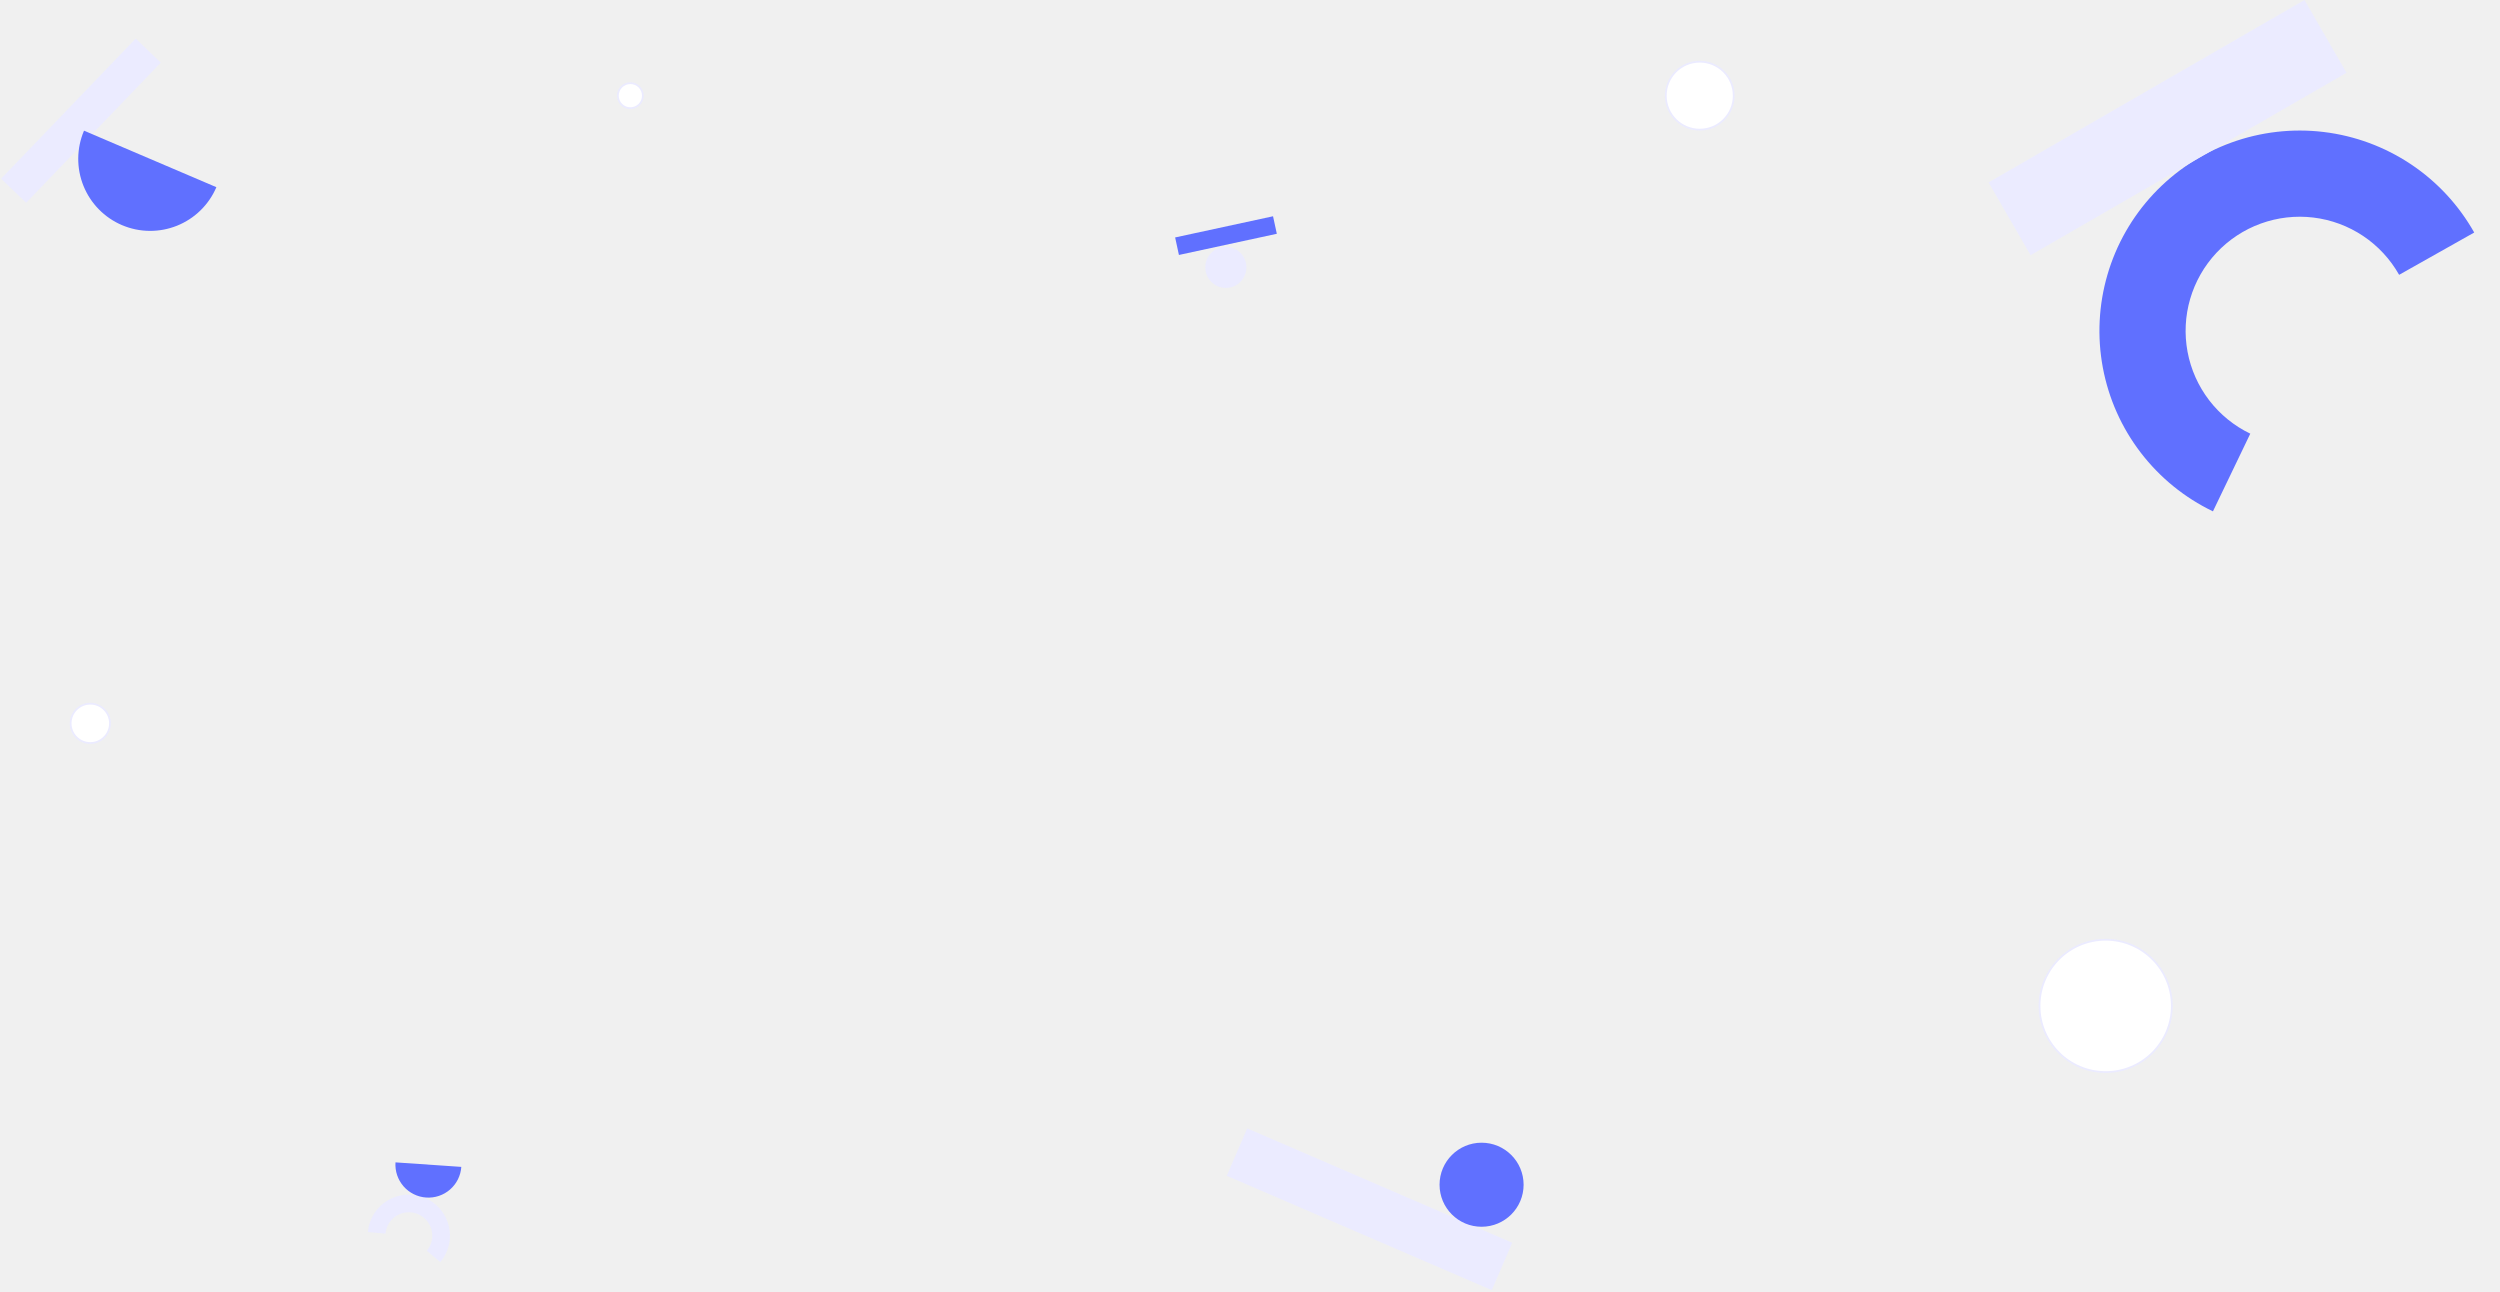
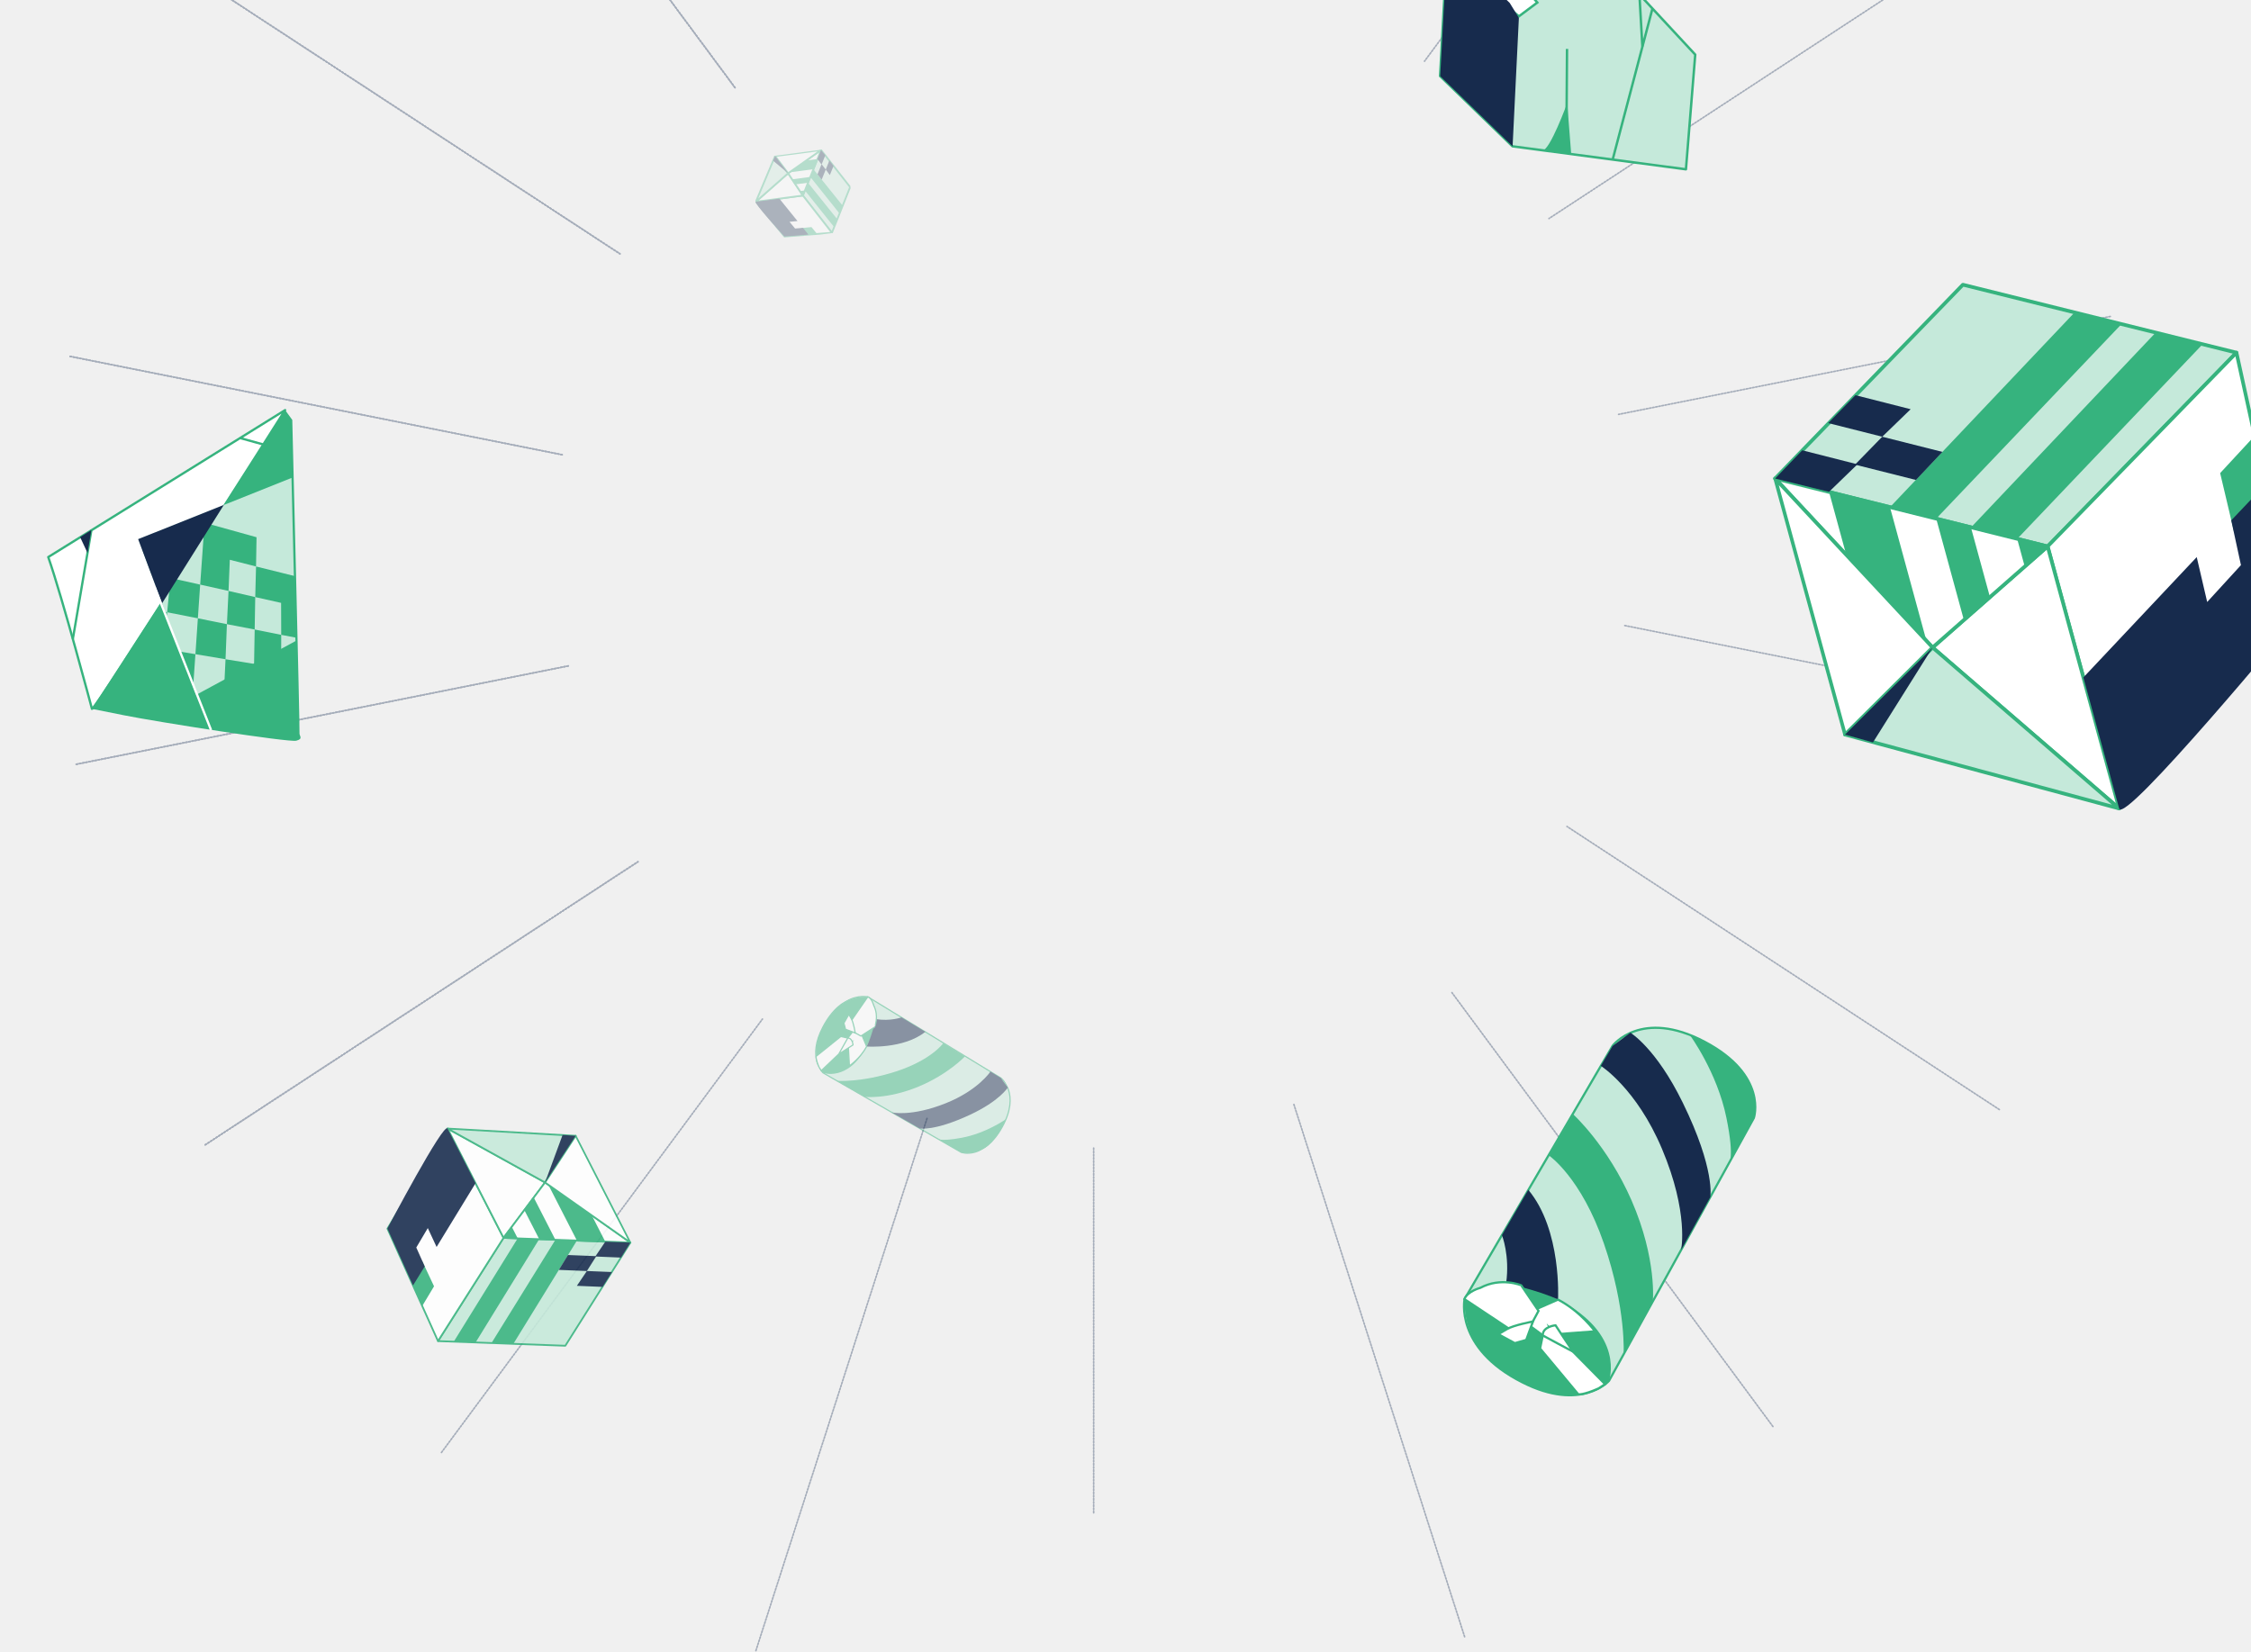
- <svg xmlns="http://www.w3.org/2000/svg" width="1398" height="722" viewBox="0 0 1398 722" fill="none">
-   <path d="M1383.58 130.028C1374.95 114.705 1362.83 101.631 1348.21 91.863C1333.58 82.095 1316.86 75.909 1299.4 73.805C1281.94 71.7 1264.23 73.737 1247.7 79.751C1231.18 85.764 1216.3 95.585 1204.27 108.418C1192.25 121.251 1183.41 136.736 1178.49 153.618C1173.56 170.5 1172.68 188.306 1175.91 205.593C1179.14 222.88 1186.4 239.162 1197.1 253.122C1207.8 267.081 1221.63 278.326 1237.48 285.945L1258.36 242.508C1249.33 238.168 1241.45 231.762 1235.35 223.809C1229.26 215.856 1225.12 206.58 1223.28 196.732C1221.44 186.883 1221.94 176.74 1224.75 167.122C1227.56 157.504 1232.59 148.683 1239.44 141.372C1246.29 134.061 1254.77 128.466 1264.18 125.04C1273.6 121.614 1283.69 120.453 1293.63 121.652C1303.58 122.851 1313.11 126.375 1321.44 131.94C1329.77 137.505 1336.67 144.953 1341.59 153.682L1383.58 130.028Z" fill="#6070FF" />
-   <path d="M246.234 705.783C248.556 703.017 250.195 699.743 251.016 696.226C251.838 692.709 251.82 689.048 250.963 685.539C250.107 682.031 248.436 678.773 246.087 676.031C243.737 673.288 240.775 671.137 237.439 669.752C234.104 668.367 230.489 667.787 226.888 668.059C223.287 668.331 219.8 669.447 216.71 671.317C213.621 673.187 211.015 675.758 209.103 678.823C207.192 681.887 206.03 685.358 205.71 688.956L215.568 689.833C215.75 687.783 216.412 685.805 217.501 684.06C218.59 682.314 220.075 680.849 221.835 679.784C223.595 678.718 225.581 678.082 227.633 677.928C229.685 677.773 231.744 678.103 233.644 678.892C235.544 679.681 237.232 680.907 238.571 682.469C239.909 684.032 240.861 685.887 241.349 687.886C241.837 689.885 241.847 691.971 241.379 693.974C240.911 695.978 239.977 697.843 238.654 699.419L246.234 705.783Z" fill="#EBEBFF" />
-   <rect x="1112" y="102" width="204" height="47" transform="rotate(-30 1112 102)" fill="#EBEBFF" />
-   <rect x="697.44" y="631" width="161.407" height="28.875" transform="rotate(23.34 697.44 631)" fill="#EBEBFF" />
-   <rect width="56.012" height="10.02" transform="matrix(0.977401 -0.211395 -0.211395 -0.977401 659.253 142.572)" fill="#6070FF" />
-   <rect x="0.602" y="99.923" width="108.669" height="19.44" transform="rotate(-46.1415 0.601562 99.9232)" fill="#EBEBFF" />
-   <circle cx="828.5" cy="662.5" r="23.5" fill="#6070FF" />
-   <circle cx="685.5" cy="149.5" r="11.5" fill="#EBEBFF" />
-   <circle cx="1177.5" cy="562.5" r="37" fill="white" stroke="#EBEBFF" />
-   <circle r="19" transform="matrix(1 0 0 -1 950.5 53.5)" fill="white" stroke="#EBEBFF" />
-   <circle cx="352.5" cy="53.5" r="7" fill="white" stroke="#EBEBFF" />
-   <circle r="11" transform="matrix(1 0 0 -1 50.5 404.5)" fill="white" stroke="#EBEBFF" />
-   <path d="M46.984 73.074C42.794 82.889 42.674 93.967 46.651 103.87C50.628 113.774 58.376 121.692 68.191 125.883C78.007 130.073 89.084 130.193 98.988 126.216C108.891 122.239 116.809 114.49 121 104.675L46.984 73.074Z" fill="#6070FF" />
-   <path d="M221.155 650C220.821 654.881 222.439 659.695 225.654 663.383C228.87 667.071 233.418 669.331 238.299 669.666C243.181 670 247.995 668.381 251.683 665.166C255.371 661.951 257.63 657.403 257.965 652.521L221.155 650Z" fill="#6070FF" />
+ <svg xmlns="http://www.w3.org/2000/svg" width="1413" height="1037" viewBox="0 0 1413 1037" fill="none">
+   <path d="M128.813 718.732L400.472 541.011" stroke="#A5ADBA" stroke-miterlimit="10" stroke-linecap="round" stroke-dasharray="1 1" />
+   <path d="M47.855 479.828L356.78 418.062" stroke="#A5ADBA" stroke-miterlimit="10" stroke-linecap="round" stroke-dasharray="1 1" />
+   <path d="M44 223.734L352.925 285.5" stroke="#A5ADBA" stroke-miterlimit="10" stroke-linecap="round" stroke-dasharray="1 1" />
+   <path d="M117.503 -18.375L389.163 159.347" stroke="#A5ADBA" stroke-miterlimit="10" stroke-linecap="round" stroke-dasharray="1 1" />
+   <path d="M259.63 -217.365L461.383 55.044" stroke="#A5ADBA" stroke-miterlimit="10" stroke-linecap="round" stroke-dasharray="1 1" />
+   <path d="M1095.68 -233.681L894.188 38.437" stroke="#A5ADBA" stroke-miterlimit="10" stroke-linecap="round" stroke-dasharray="1 1" />
+   <path d="M1243.72 -40.518L972.318 137.204" stroke="#A5ADBA" stroke-miterlimit="10" stroke-linecap="round" stroke-dasharray="1 1" />
+   <path d="M1324.68 198.679L1016.01 260.153" stroke="#A5ADBA" stroke-miterlimit="10" stroke-linecap="round" stroke-dasharray="1 1" />
+   <path d="M1328.79 454.48L1019.87 392.715" stroke="#A5ADBA" stroke-miterlimit="10" stroke-linecap="round" stroke-dasharray="1 1" />
+   <path d="M1255.03 696.59L983.627 518.868" stroke="#A5ADBA" stroke-miterlimit="10" stroke-linecap="round" stroke-dasharray="1 1" />
+   <path d="M1112.9 895.579L911.409 623.17" stroke="#A5ADBA" stroke-miterlimit="10" stroke-linecap="round" stroke-dasharray="1 1" />
+   <path d="M919.374 1027.56L812.201 693.385" stroke="#A5ADBA" stroke-miterlimit="10" stroke-linecap="round" stroke-dasharray="1 1" />
+   <path d="M686.524 949.771L686.524 720.771" stroke="#A5ADBA" stroke-miterlimit="10" stroke-linecap="round" stroke-dasharray="1 1" />
+   <path d="M474.491 1036.3L581.921 702.125" stroke="#A5ADBA" stroke-miterlimit="10" stroke-linecap="round" stroke-dasharray="1 1" />
+   <path d="M277.107 911.895L478.602 639.777" stroke="#A5ADBA" stroke-miterlimit="10" stroke-linecap="round" stroke-dasharray="1 1" />
+   <path d="M128.813 718.732L400.472 541.011" stroke="#A5ADBA" stroke-miterlimit="10" stroke-linecap="round" stroke-dasharray="1 1" />
+   <path d="M47.855 479.828L356.78 418.062" stroke="#A5ADBA" stroke-miterlimit="10" stroke-linecap="round" stroke-dasharray="1 1" />
+   <path d="M44 223.734L352.925 285.5" stroke="#A5ADBA" stroke-miterlimit="10" stroke-linecap="round" stroke-dasharray="1 1" />
+   <path d="M117.503 -18.375L389.163 159.347" stroke="#A5ADBA" stroke-miterlimit="10" stroke-linecap="round" stroke-dasharray="1 1" />
+   <path d="M259.63 -217.365L461.383 55.044" stroke="#A5ADBA" stroke-miterlimit="10" stroke-linecap="round" stroke-dasharray="1 1" />
+   <g clip-path="url(#clip0_34_2069)">
+     <path d="M1114.27 300.424L1232.14 178.735L1403.88 221.388L1285.33 343.039L1114.27 300.424Z" fill="#C5E9DA" stroke="#36B37E" stroke-width="2.291" stroke-miterlimit="10" stroke-linejoin="round" />
+     <path d="M1285.33 343.039L1403.88 221.388L1440.51 388.633L1330.23 507.573L1285.33 343.039Z" fill="white" stroke="#36B37E" stroke-width="2.291" stroke-miterlimit="10" stroke-linejoin="round" />
+     <path d="M1285.33 343.038L1213.12 406.489L1330.23 507.572L1285.33 343.038Z" fill="white" stroke="#36B37E" stroke-width="2.291" stroke-miterlimit="10" stroke-linejoin="round" />
+     <path d="M1213.12 406.49L1114.27 300.424L1285.33 343.039L1213.12 406.49Z" fill="white" stroke="#36B37E" stroke-width="2.291" stroke-miterlimit="10" stroke-linejoin="round" />
+     <path d="M1330.23 507.573L1158.14 461.18L1213.12 406.49L1330.23 507.573Z" fill="#C5E9DA" stroke="#36B37E" stroke-width="2.291" stroke-miterlimit="10" stroke-linejoin="round" />
+     <path d="M1114.27 300.424L1158.14 461.18L1213.12 406.49L1114.27 300.424Z" fill="white" stroke="#36B37E" stroke-width="2.291" stroke-miterlimit="10" stroke-linejoin="round" />
+     <path d="M1249.12 374.792L1270.98 355.747L1249.12 374.792Z" fill="#644DF2" />
+     <path d="M1266.23 338.329L1270.98 355.748L1285.33 343.039L1266.23 338.329Z" fill="#36B37E" />
+     <path d="M1266.23 338.329L1382.61 216.145L1353.11 208.861L1237.21 331.141L1266.23 338.329Z" fill="#36B37E" />
+     <path d="M1215.4 325.592L1331.78 203.408L1302.28 196.124L1186.38 318.404L1215.4 325.592Z" fill="#36B37E" />
+     <path d="M1215.4 325.592L1233.04 390.23L1249.12 374.792L1237.21 331.14L1215.4 325.592Z" fill="#36B37E" />
+     <path d="M1186.38 318.404L1209.28 402.35L1158.89 348.23L1148.12 308.775L1186.38 318.404Z" fill="#36B37E" />
+     <path d="M1148.12 308.775L1165.96 291.506L1131.31 282.697L1114.27 300.424L1148.12 308.775Z" fill="#172B4D" />
+     <path d="M1202.69 301.326L1219.3 283.713L1181.52 274.179L1164.43 291.697L1202.69 301.326Z" fill="#172B4D" />
+     <path d="M1181.52 274.179L1199.36 256.909L1164.71 248.1L1147.62 265.618L1181.52 274.179Z" fill="#172B4D" />
+     <path d="M1208.52 411.127L1213.12 406.49L1175.71 466.081L1158.14 461.18L1208.52 411.127Z" fill="#172B4D" />
+     <path d="M1415.4 273.492L1393.63 297.021L1402.45 334.301L1423.65 311.154L1415.4 273.492Z" fill="#36B37E" />
+     <path d="M1400.6 326.688L1406.69 354.791L1385.5 377.938L1378.93 349.739L1307.78 425.305C1307.78 425.305 1327.25 496.659 1330.23 507.572C1333.2 518.485 1440.56 388.842 1440.56 388.842L1421.97 304.171L1400.6 326.688Z" fill="#172B4D" />
+   </g>
+   <g opacity="0.88">
+     <g clip-path="url(#clip1_34_2069)">
+       <path d="M395.707 780.102L354.867 844.873L274.941 841.953L316.087 777.135L395.707 780.102Z" fill="#C5E9DA" stroke="#36B37E" stroke-width="1.113" stroke-miterlimit="10" stroke-linejoin="round" />
+       <path d="M316.088 777.134L274.941 841.953L243.213 771.376L280.949 708.525L316.088 777.134Z" fill="white" stroke="#36B37E" stroke-width="1.113" stroke-miterlimit="10" stroke-linejoin="round" />
+       <path d="M316.088 777.134L342.135 742.364L280.949 708.525L316.088 777.134Z" fill="white" stroke="#36B37E" stroke-width="1.113" stroke-miterlimit="10" stroke-linejoin="round" />
+       <path d="M342.135 742.364L395.707 780.102L316.088 777.134L342.135 742.364Z" fill="white" stroke="#36B37E" stroke-width="1.113" stroke-miterlimit="10" stroke-linejoin="round" />
+       <path d="M280.949 708.525L361.375 713.068L342.135 742.364L280.949 708.525Z" fill="#C5E9DA" stroke="#36B37E" stroke-width="1.113" stroke-miterlimit="10" stroke-linejoin="round" />
+       <path d="M395.707 780.102L361.375 713.068L342.135 742.364L395.707 780.102Z" fill="white" stroke="#36B37E" stroke-width="1.113" stroke-miterlimit="10" stroke-linejoin="round" />
+       <path d="M329.155 759.727L321.253 770.181L329.155 759.727Z" fill="#644DF2" />
+       <path d="M324.973 777.444L321.253 770.181L316.088 777.135L324.973 777.444Z" fill="#36B37E" />
+       <path d="M324.973 777.444L284.838 842.296L298.562 842.779L338.478 777.929L324.973 777.444Z" fill="#36B37E" />
+       <path d="M348.639 778.359L308.504 843.211L322.228 843.694L362.144 778.844L348.639 778.359Z" fill="#36B37E" />
+       <path d="M348.64 778.358L334.835 751.405L329.155 759.727L338.478 777.929L348.64 778.358Z" fill="#36B37E" />
+       <path d="M362.144 778.844L344.216 743.839L371.533 763.099L379.959 779.551L362.144 778.844Z" fill="#36B37E" />
+       <path d="M379.96 779.551L373.673 788.846L389.818 789.525L395.707 780.102L379.96 779.551Z" fill="#172B4D" />
+       <path d="M356.515 787.912L350.801 797.246L368.397 797.955L374.331 788.619L356.515 787.912Z" fill="#172B4D" />
+       <path d="M368.397 797.955L362.111 807.25L378.256 807.93L384.189 798.594L368.397 797.955Z" fill="#172B4D" />
+       <path d="M343.738 739.886L342.135 742.364L353.147 712.532L361.375 713.068L343.738 739.886Z" fill="#172B4D" />
+       <path d="M265.011 819.975L272.454 807.547L265.09 791.876L257.865 804.082L265.011 819.975Z" fill="#36B37E" />
+       <path d="M266.616 795.07L261.312 783.205L268.538 770.999L274.061 782.862L298.518 742.83C298.518 742.83 283.28 713.076 280.949 708.525C278.618 703.975 243.168 771.288 243.168 771.288L259.256 807.014L266.616 795.07Z" fill="#172B4D" />
+     </g>
+   </g>
+   <g opacity="0.32">
+     <g clip-path="url(#clip2_34_2069)">
+       <path d="M515.39 94.19L533.644 117.444L522.213 146.129L503.981 122.757L515.39 94.19Z" fill="#C5E9DA" stroke="#36B37E" stroke-width="1.113" stroke-miterlimit="10" stroke-linejoin="round" />
+       <path d="M503.981 122.757L522.213 146.128L492.432 148.509L474.474 126.633L503.981 122.757Z" fill="white" stroke="#36B37E" stroke-width="1.113" stroke-miterlimit="10" stroke-linejoin="round" />
+       <path d="M503.981 122.756L494.717 108.774L474.474 126.632L503.981 122.756Z" fill="white" stroke="#36B37E" stroke-width="1.113" stroke-miterlimit="10" stroke-linejoin="round" />
+       <path d="M494.717 108.774L515.39 94.189L503.981 122.757L494.717 108.774Z" fill="white" stroke="#36B37E" stroke-width="1.113" stroke-miterlimit="10" stroke-linejoin="round" />
+       <path d="M474.474 126.633L486.56 97.977L494.717 108.774L474.474 126.633Z" fill="#C5E9DA" stroke="#36B37E" stroke-width="1.113" stroke-miterlimit="10" stroke-linejoin="round" />
+       <path d="M515.39 94.189L486.56 97.977L494.717 108.774L515.39 94.189Z" fill="white" stroke="#36B37E" stroke-width="1.113" stroke-miterlimit="10" stroke-linejoin="round" />
+       <path d="M499.346 115.747L502.123 119.976L499.346 115.747Z" fill="#644DF2" />
+       <path d="M505.247 119.565L502.123 119.976L503.981 122.756L505.247 119.565Z" fill="#36B37E" />
+       <path d="M505.246 119.566L523.622 142.574L525.578 137.646L507.175 114.718L505.246 119.566Z" fill="#36B37E" />
+       <path d="M508.649 111.078L527.024 134.087L528.98 129.159L510.578 106.231L508.649 111.078Z" fill="#36B37E" />
+       <path d="M508.649 111.078L497.057 112.601L499.346 115.746L507.175 114.718L508.649 111.078Z" fill="#36B37E" />
+       <path d="M510.577 106.23L495.523 108.208L506.07 100.773L513.146 99.844L510.577 106.23Z" fill="#36B37E" />
+       <path d="M513.146 99.844L515.711 103.336L518.052 97.553L515.39 94.189L513.146 99.844Z" fill="#172B4D" />
+       <path d="M513.145 109.455L515.798 112.743L518.338 106.437L515.714 103.068L513.145 109.455Z" fill="#172B4D" />
+       <path d="M518.339 106.437L520.903 109.928L523.245 104.146L520.62 100.777L518.339 106.437Z" fill="#172B4D" />
+       <path d="M494.024 107.869L494.717 108.774L485.298 100.899L486.56 97.977L494.024 107.869Z" fill="#172B4D" />
+       <path d="M512.932 146.887L509.379 142.568L502.725 143.213L506.226 147.424L512.932 146.887Z" fill="#36B37E" />
+       <path d="M504.085 143.073L499.082 143.462L495.581 139.251L500.611 138.781L489.228 124.694C489.228 124.694 476.431 126.375 474.474 126.632C472.517 126.89 492.395 148.514 492.395 148.514L507.473 147.299L504.085 143.073Z" fill="#172B4D" />
+     </g>
+   </g>
+   <g clip-path="url(#clip3_34_2069)">
+     <path d="M30.292 349.725L178.988 257.453C178.988 257.453 59.73 445.868 57.731 445.056C57.731 445.056 39.187 375.239 30.292 349.725Z" fill="white" stroke="#36B37E" stroke-width="1.439" stroke-miterlimit="10" stroke-linejoin="round" />
+     <path d="M178.988 257.453L183.471 263.623C183.471 263.623 188.303 458.183 187.999 460.079C187.695 461.975 190.678 463.808 185.995 465.012C181.312 466.216 98.385 453.184 77.991 449.093C57.731 445.056 57.731 445.056 57.731 445.056L178.988 257.453Z" fill="#36B37E" />
+     <path d="M86.736 338.485L123.14 436.215L185.45 402.506L182.954 300.068L86.736 338.485Z" fill="#C5E9DA" />
+     <mask id="mask0_34_2069" style="mask-type:alpha" maskUnits="userSpaceOnUse" x="87" y="300" width="99" height="137">
+       <path d="M87.216 339.19L123.62 436.92L185.93 403.211L183.434 300.773L87.216 339.19Z" fill="#C5E9DA" />
+     </mask>
+     <g mask="url(#mask0_34_2069)">
+       <path d="M176.527 398.561L159.871 395.211L159.487 416.8L141.573 413.871L140.431 437.327L159.017 439.752L176.694 442.118L193.463 444.426L192.779 422.404L176.494 419.671L176.527 398.561Z" fill="#36B37E" />
+       <path d="M142.439 391.858L159.871 395.212L160.221 374.852L143.46 370.994L142.439 391.858Z" fill="#36B37E" />
+       <path d="M124.208 388.179L122.671 410.697L141.573 413.872L142.44 391.858L124.208 388.179Z" fill="#36B37E" />
+       <path d="M124.208 388.179L125.658 367.023L107.002 362.861L104.935 384.387L124.208 388.179Z" fill="#36B37E" />
+       <path d="M104.935 384.388L84.809 380.405L81.796 403.878L78.588 428.979L100.378 431.928L120.992 434.711L122.671 410.698L102.727 407.41L104.935 384.388Z" fill="#36B37E" />
+       <path d="M222.013 407.411L220.672 388.538L206.607 385.309L191.821 381.943L191.334 363.262L176.39 359.52L160.725 355.642L160.221 374.852L176.448 378.493L176.527 398.562L192.384 401.586L192.779 422.405L208.344 425L207.465 404.607L222.013 407.411Z" fill="#36B37E" />
+       <path d="M204.982 349.546L190.867 345.676L191.334 363.261L205.824 366.974L204.982 349.546Z" fill="#36B37E" />
+       <path d="M144.26 351.437L160.725 355.641L161.037 337.285L145.135 332.844L128.378 328.211L127.074 347.096L125.658 367.023L143.46 370.993L144.26 351.437Z" fill="#36B37E" />
+       <path d="M109.035 342.563L90.195 337.705L87.546 358.374L107.002 362.861L109.035 342.563Z" fill="#36B37E" />
+       <path d="M66.915 353.72L63.374 376.201L84.809 380.405L87.546 358.374L66.915 353.72Z" fill="#36B37E" />
+     </g>
+     <path d="M86.736 338.485L140.509 316.996L101.751 378.755L86.736 338.485Z" fill="#172B4D" />
+     <path d="M57.373 332.769L45.728 401.194" stroke="#36B37E" stroke-width="1.439" stroke-miterlimit="10" stroke-linejoin="round" />
+     <path d="M54.944 347.159L50.294 337.194L57.373 332.769L54.944 347.159Z" fill="#172B4D" />
+     <path d="M150.728 275.018L165.11 278.997" stroke="#36B37E" stroke-width="1.439" stroke-miterlimit="10" stroke-linejoin="round" />
+     <path d="M97.022 368.603L132.48 458.338" stroke="white" stroke-width="1.439" stroke-miterlimit="10" stroke-linejoin="round" />
+   </g>
+   <g clip-path="url(#clip4_34_2069)">
+     <path d="M1058.3 106.296L949.432 91.854L903.976 47.756L910.009 -63.621L924.795 -84.928L957.777 -80.316L1064.14 34.294L1058.3 106.296Z" fill="#C5E9DA" stroke="#36B37E" stroke-width="1.517" stroke-miterlimit="10" stroke-linejoin="round" />
+     <path d="M986.28 96.748L983.764 64.727C983.764 64.727 972.766 94.939 968.192 94.349C963.492 93.673 986.28 96.748 986.28 96.748Z" fill="#36B37E" />
+     <path d="M1012.3 100.221L1037.25 5.478" stroke="#36B37E" stroke-width="1.517" stroke-miterlimit="10" />
+     <path d="M1030.96 29.173L1029.09 -3.51" stroke="#36B37E" stroke-width="1.517" stroke-miterlimit="10" />
+     <path d="M909.495 -40.196L953.99 -11.296L965.004 1.6L953.453 10.243L908.71 -26.253L909.495 -40.196Z" fill="white" stroke="#36B37E" stroke-width="1.517" />
+     <path d="M983.322 80.129L983.655 30.701" stroke="#36B37E" stroke-width="1.517" stroke-miterlimit="10" />
+     <path d="M921.147 -23.939L908.272 -30.658L904.031 47.81L949.487 91.908L953.433 11.204L947.717 1.884L921.147 -23.939Z" fill="#172B4D" />
+   </g>
+   <g opacity="0.48" clip-path="url(#clip5_34_2069)">
+     <path d="M544.805 625.853L628.36 676.82C628.36 676.82 640.732 686.566 629.099 707.557C617.466 728.548 603.373 723.457 603.373 723.457L516.596 673.513C516.596 673.513 506.313 664.044 516.625 644.624C528.555 622.038 544.805 625.853 544.805 625.853Z" fill="#C5E9DA" stroke="#36B37E" stroke-width="0.737" stroke-miterlimit="10" />
+     <path d="M544.805 625.852C544.805 625.852 556.647 633.114 544.013 657.015C532.14 679.402 516.596 673.513 516.596 673.513C516.596 673.513 506.608 663.207 516.625 644.624C526.643 626.041 538.666 625.71 544.805 625.852Z" fill="#36B37E" />
+     <path d="M621.728 672.74C621.728 672.74 614.001 684.502 593.66 692.629C572.086 701.268 559.799 698.378 559.799 698.378L577.23 708.442C577.23 708.442 586.378 710.374 608.929 699.848C627.339 691.273 632.597 682.812 632.597 682.812L628.259 676.791L621.728 672.74Z" fill="#172B4D" />
+     <path d="M592.106 654.934C592.106 654.934 584.626 665.466 562.497 672.643C540.369 679.821 525.179 678.535 525.179 678.535L542.61 688.6C542.61 688.6 556.733 690.392 576.674 682.15C595.154 674.463 605.705 663.244 605.705 663.244L595.015 656.694L592.106 654.934Z" fill="#36B37E" />
+     <path d="M544.013 657.015C544.013 657.015 567.201 658.764 580.83 647.781L565.88 638.702C565.88 638.702 559.061 641.292 549.733 639.796C549.733 639.796 547.276 650.582 544.013 657.015Z" fill="#172B4D" />
+     <path d="M535.159 647.851L532.217 651.665L533.201 669.135C533.201 669.135 539.967 664.471 544.012 657.016L540.425 648.392L535.159 647.851Z" fill="white" stroke="#36B37E" stroke-width="0.737" stroke-miterlimit="10" />
+     <path d="M548.422 631.178C548.422 631.178 547.422 626.932 544.77 625.789L530.734 646.088C530.734 646.088 535.618 647.766 536.833 648.441C538.084 649.181 540.378 650.439 540.378 650.439L548.985 644.84C549.02 644.905 551.97 638.056 548.422 631.178Z" fill="white" stroke="#36B37E" stroke-width="0.737" stroke-miterlimit="10" />
+     <path d="M631.436 702.646C631.436 702.646 618.907 711.506 603.623 714.312C589.419 716.943 588.107 714.721 588.107 714.721L603.373 723.457C603.373 723.457 609.895 725.662 618.064 720.642C626.233 715.623 631.436 702.646 631.436 702.646Z" fill="#36B37E" />
+     <path d="M536.868 648.505C536.868 648.505 535.774 641.955 534.462 639.734C533.15 637.512 532.858 636.832 532.858 636.832L529.754 642.335L530.769 646.152L536.868 648.505Z" fill="white" stroke="#36B37E" stroke-width="0.737" stroke-miterlimit="10" />
+     <path d="M532.153 651.701L527.825 650.725L512.312 663.17C512.312 663.17 511.914 664.737 514.142 669.987L515.519 672.173L533.892 654.696C533.827 654.732 534.348 652.171 532.153 651.701Z" fill="white" stroke="#36B37E" stroke-width="0.737" stroke-miterlimit="10" />
+     <path d="M532.152 651.701C532.152 651.701 526.405 661.864 526.627 661.657C526.849 661.45 535.463 656.016 535.463 656.016C535.463 656.016 535.151 651.643 532.152 651.701Z" fill="white" stroke="#36B37E" stroke-width="0.737" stroke-miterlimit="10" />
+   </g>
+   <g clip-path="url(#clip6_34_2069)">
+     <path d="M919.353 815.519L1012.29 656.525C1012.29 656.525 1030.19 632.904 1070.09 654.049C1110 675.195 1100.92 701.889 1100.92 701.889L1010.01 866.909C1010.01 866.909 992.562 886.59 955.663 867.873C912.749 846.226 919.353 815.519 919.353 815.519Z" fill="#C5E9DA" stroke="#36B37E" stroke-width="1.386" stroke-miterlimit="10" />
+     <path d="M919.354 815.518C919.354 815.518 932.598 792.985 978.011 815.911C1020.55 837.457 1010.02 866.909 1010.02 866.909C1010.02 866.909 990.979 886.064 955.664 867.873C920.349 849.682 919.302 827.074 919.354 815.518Z" fill="#36B37E" />
+     <path d="M1004.85 669.146C1004.85 669.146 1027.25 683.267 1043.26 721.25C1060.27 761.533 1055.27 784.753 1055.27 784.753L1073.59 751.603C1073.59 751.603 1076.9 734.324 1056.3 692.269C1039.52 657.935 1023.42 648.342 1023.42 648.342L1012.24 656.715L1004.85 669.146Z" fill="#172B4D" />
+     <path d="M972.398 725.503C972.398 725.503 992.475 739.205 1006.76 780.583C1021.04 821.961 1019.16 850.584 1019.16 850.584L1037.48 817.434C1037.48 817.434 1040.35 790.802 1024.14 753.577C1009.03 719.08 987.552 699.624 987.552 699.624L975.606 719.969L972.398 725.503Z" fill="#36B37E" />
+     <path d="M978.011 815.911C978.011 815.911 980.482 772.223 959.339 746.97L942.785 775.417C942.785 775.417 947.898 788.154 945.414 805.756C945.414 805.756 965.793 809.999 978.011 815.911Z" fill="#172B4D" />
+     <path d="M961.08 832.89L968.36 838.292L1001.19 835.824C1001.19 835.824 992.178 823.26 978.011 815.911L961.912 822.965L961.08 832.89Z" fill="white" stroke="#36B37E" stroke-width="1.386" stroke-miterlimit="10" />
+     <path d="M929.245 808.527C929.245 808.527 921.292 810.557 919.234 815.588L957.919 841.278C957.919 841.278 960.904 832.031 962.132 829.721C963.479 827.342 965.764 822.981 965.764 822.981L954.929 806.986C955.049 806.916 942.059 801.609 929.245 808.527Z" fill="white" stroke="#36B37E" stroke-width="1.386" stroke-miterlimit="10" />
+     <path d="M1060.77 649.826C1060.77 649.826 1077.88 673.084 1083.7 701.741C1089.15 728.37 1085.02 730.917 1085.02 730.917L1100.92 701.888C1100.92 701.888 1104.83 689.541 1095.1 674.349C1085.37 659.157 1060.77 649.826 1060.77 649.826Z" fill="#36B37E" />
+     <path d="M962.252 829.652C962.252 829.652 949.967 831.942 945.834 834.488C941.701 837.034 940.431 837.607 940.431 837.607L950.894 843.253L958.039 841.209L962.252 829.652Z" fill="white" stroke="#36B37E" stroke-width="1.386" stroke-miterlimit="10" />
+     <path d="M968.429 838.411L966.746 846.587L990.708 875.335C990.708 875.335 993.668 876.027 1003.47 871.65L1007.53 868.983L974.003 835.033C974.072 835.153 969.236 834.263 968.429 838.411Z" fill="white" stroke="#36B37E" stroke-width="1.386" stroke-miterlimit="10" />
+     <path d="M968.43 838.411C968.43 838.411 987.753 848.866 987.355 848.456C986.958 848.045 976.432 832.031 976.432 832.031C976.432 832.031 968.215 832.772 968.43 838.411Z" fill="white" stroke="#36B37E" stroke-width="1.386" stroke-miterlimit="10" />
+   </g>
+   <defs>
+     <clipPath id="clip0_34_2069">
+       <rect width="302.379" height="345.234" fill="white" transform="translate(1090.2 216.345) rotate(-15.2643)" />
+     </clipPath>
+     <clipPath id="clip1_34_2069">
+       <rect width="136.667" height="156.036" fill="white" transform="translate(414.162 815.057) rotate(152.88)" />
+     </clipPath>
+     <clipPath id="clip2_34_2069">
+       <rect width="52.765" height="60.243" fill="white" transform="translate(530.495 92.0137) rotate(82.5164)" />
+     </clipPath>
+     <clipPath id="clip3_34_2069">
+       <rect width="217" height="220.885" fill="white" transform="translate(83.1362 217.736) rotate(22.1095)" />
+     </clipPath>
+     <clipPath id="clip4_34_2069">
+       <rect width="220.218" height="147.722" fill="white" transform="translate(1029.92 148.649) rotate(-145.241)" />
+     </clipPath>
+     <clipPath id="clip5_34_2069">
+       <rect width="123.408" height="98.358" fill="white" transform="translate(586.087 597.736) rotate(61.0741)" />
+     </clipPath>
+     <clipPath id="clip6_34_2069">
+       <rect width="232.215" height="185.079" fill="white" transform="translate(865 738.844) rotate(-30)" />
+     </clipPath>
+   </defs>
</svg>
